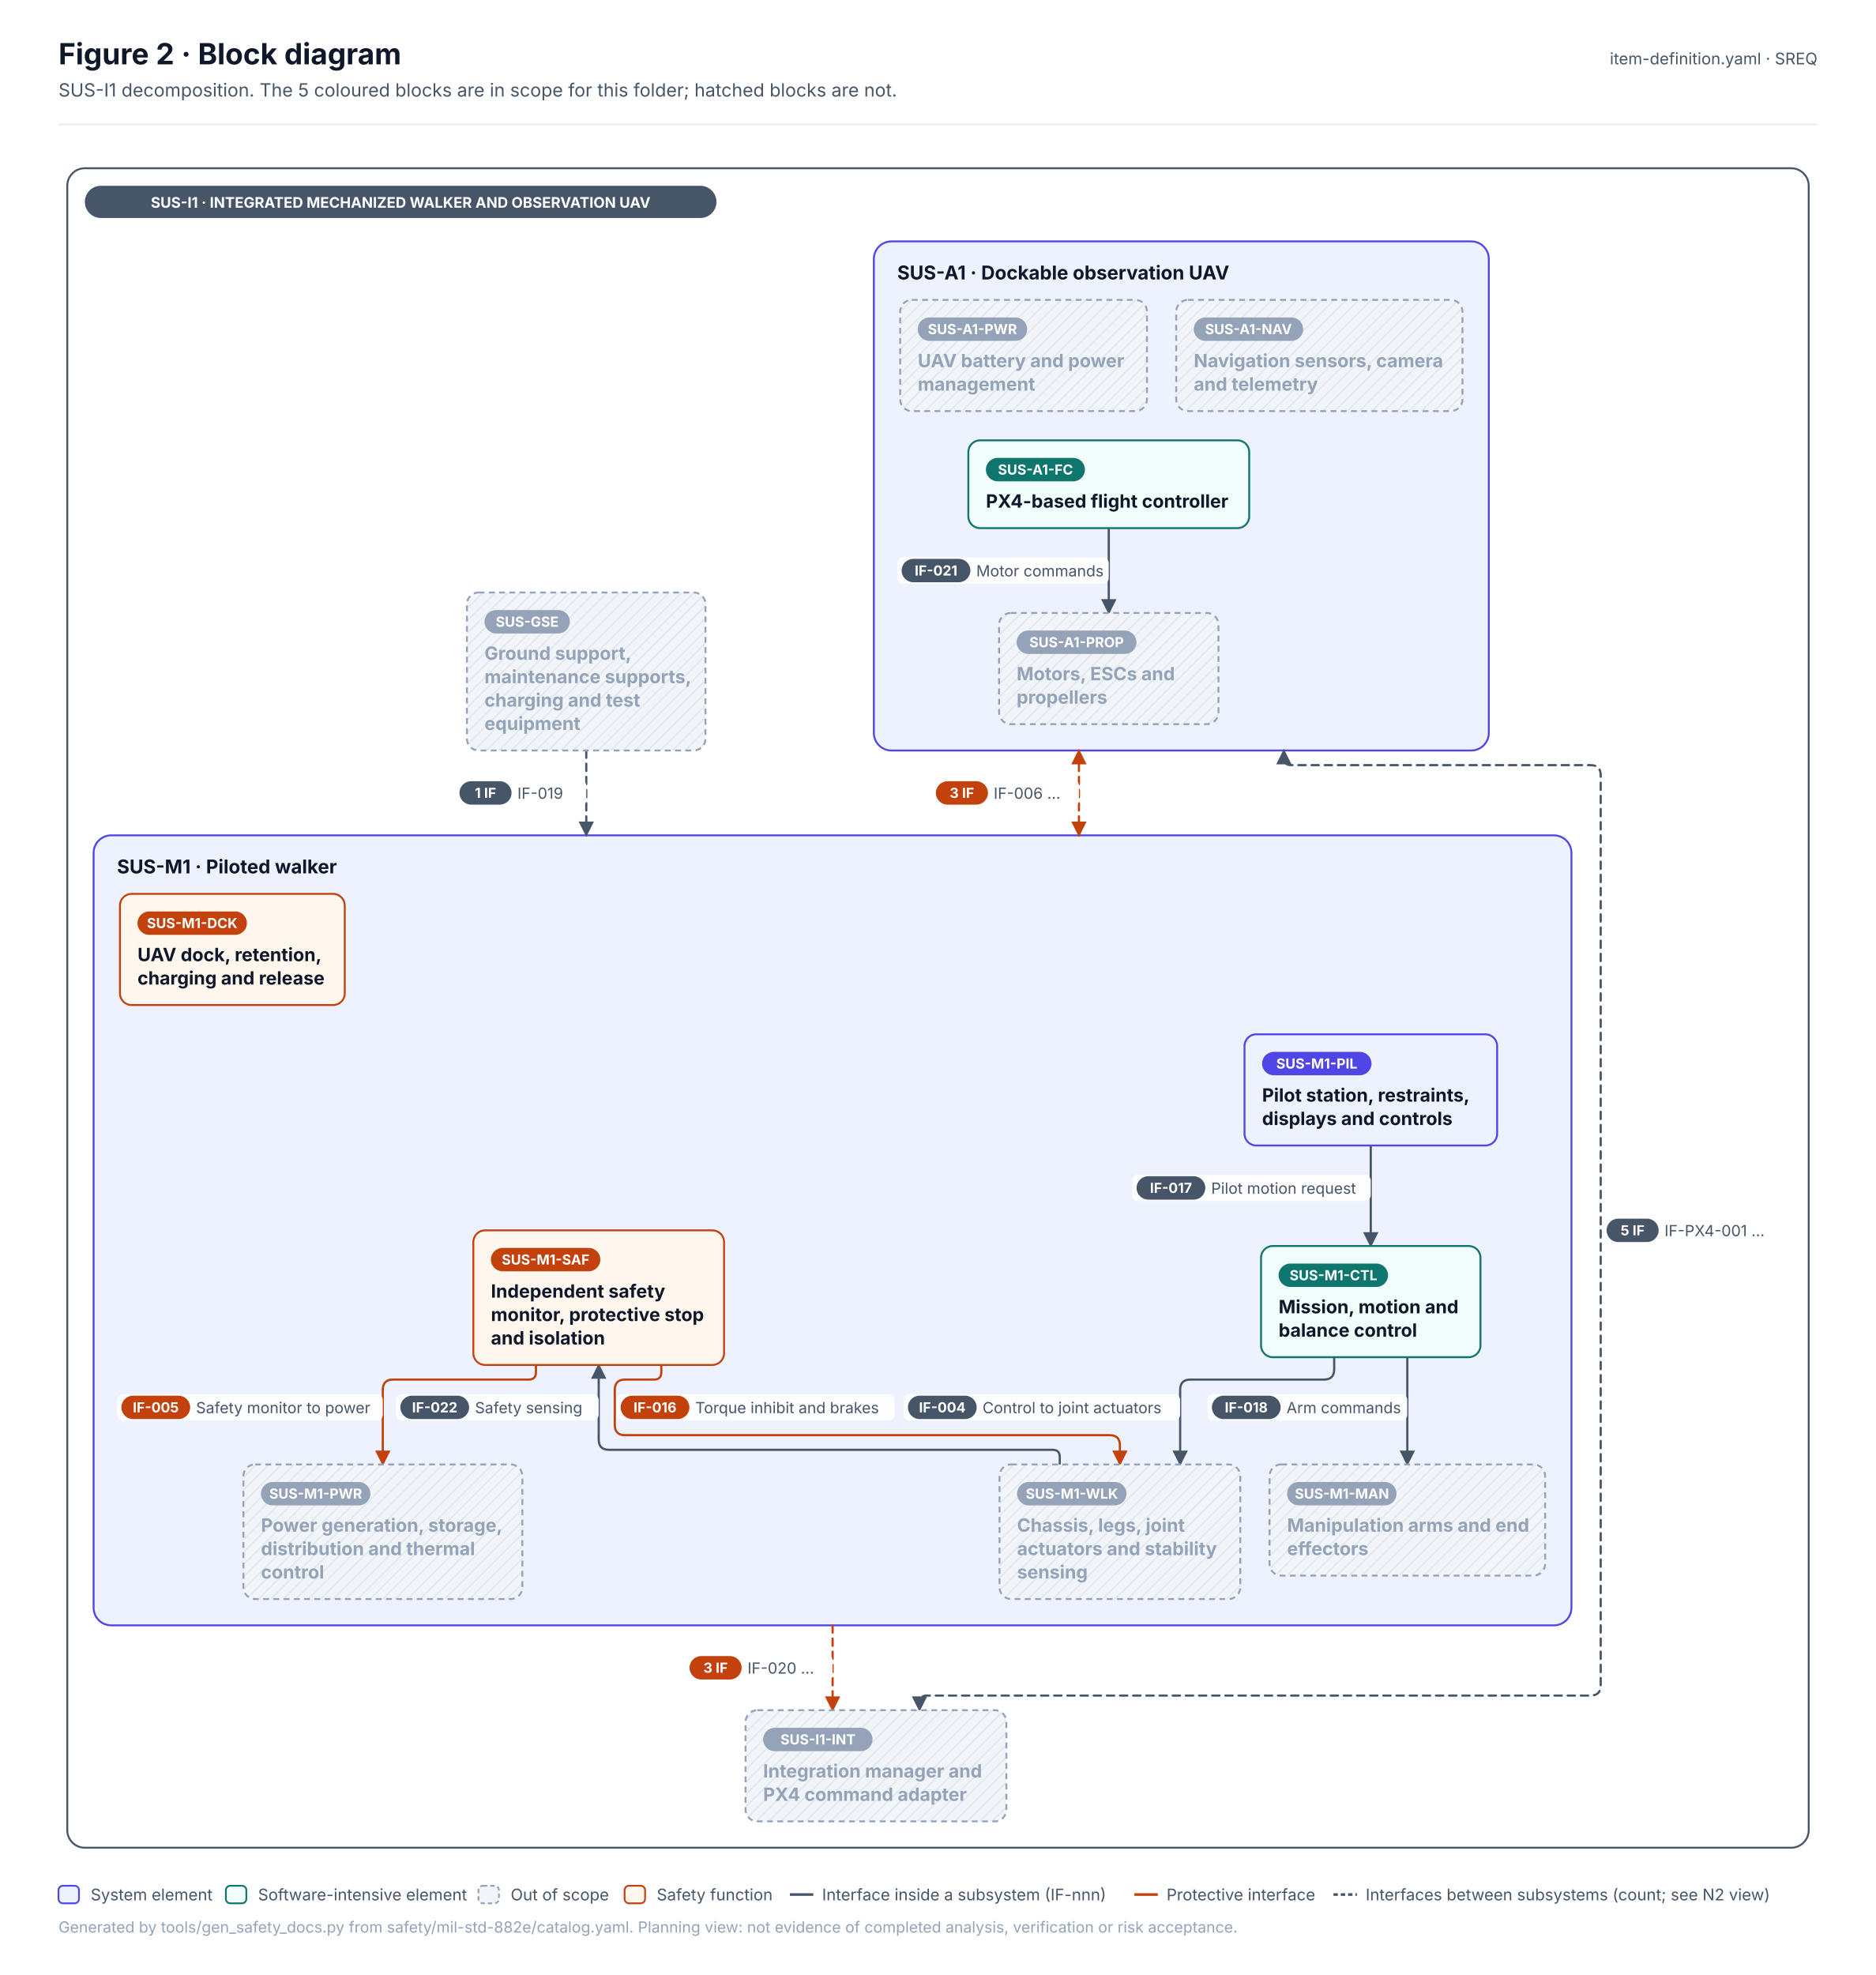
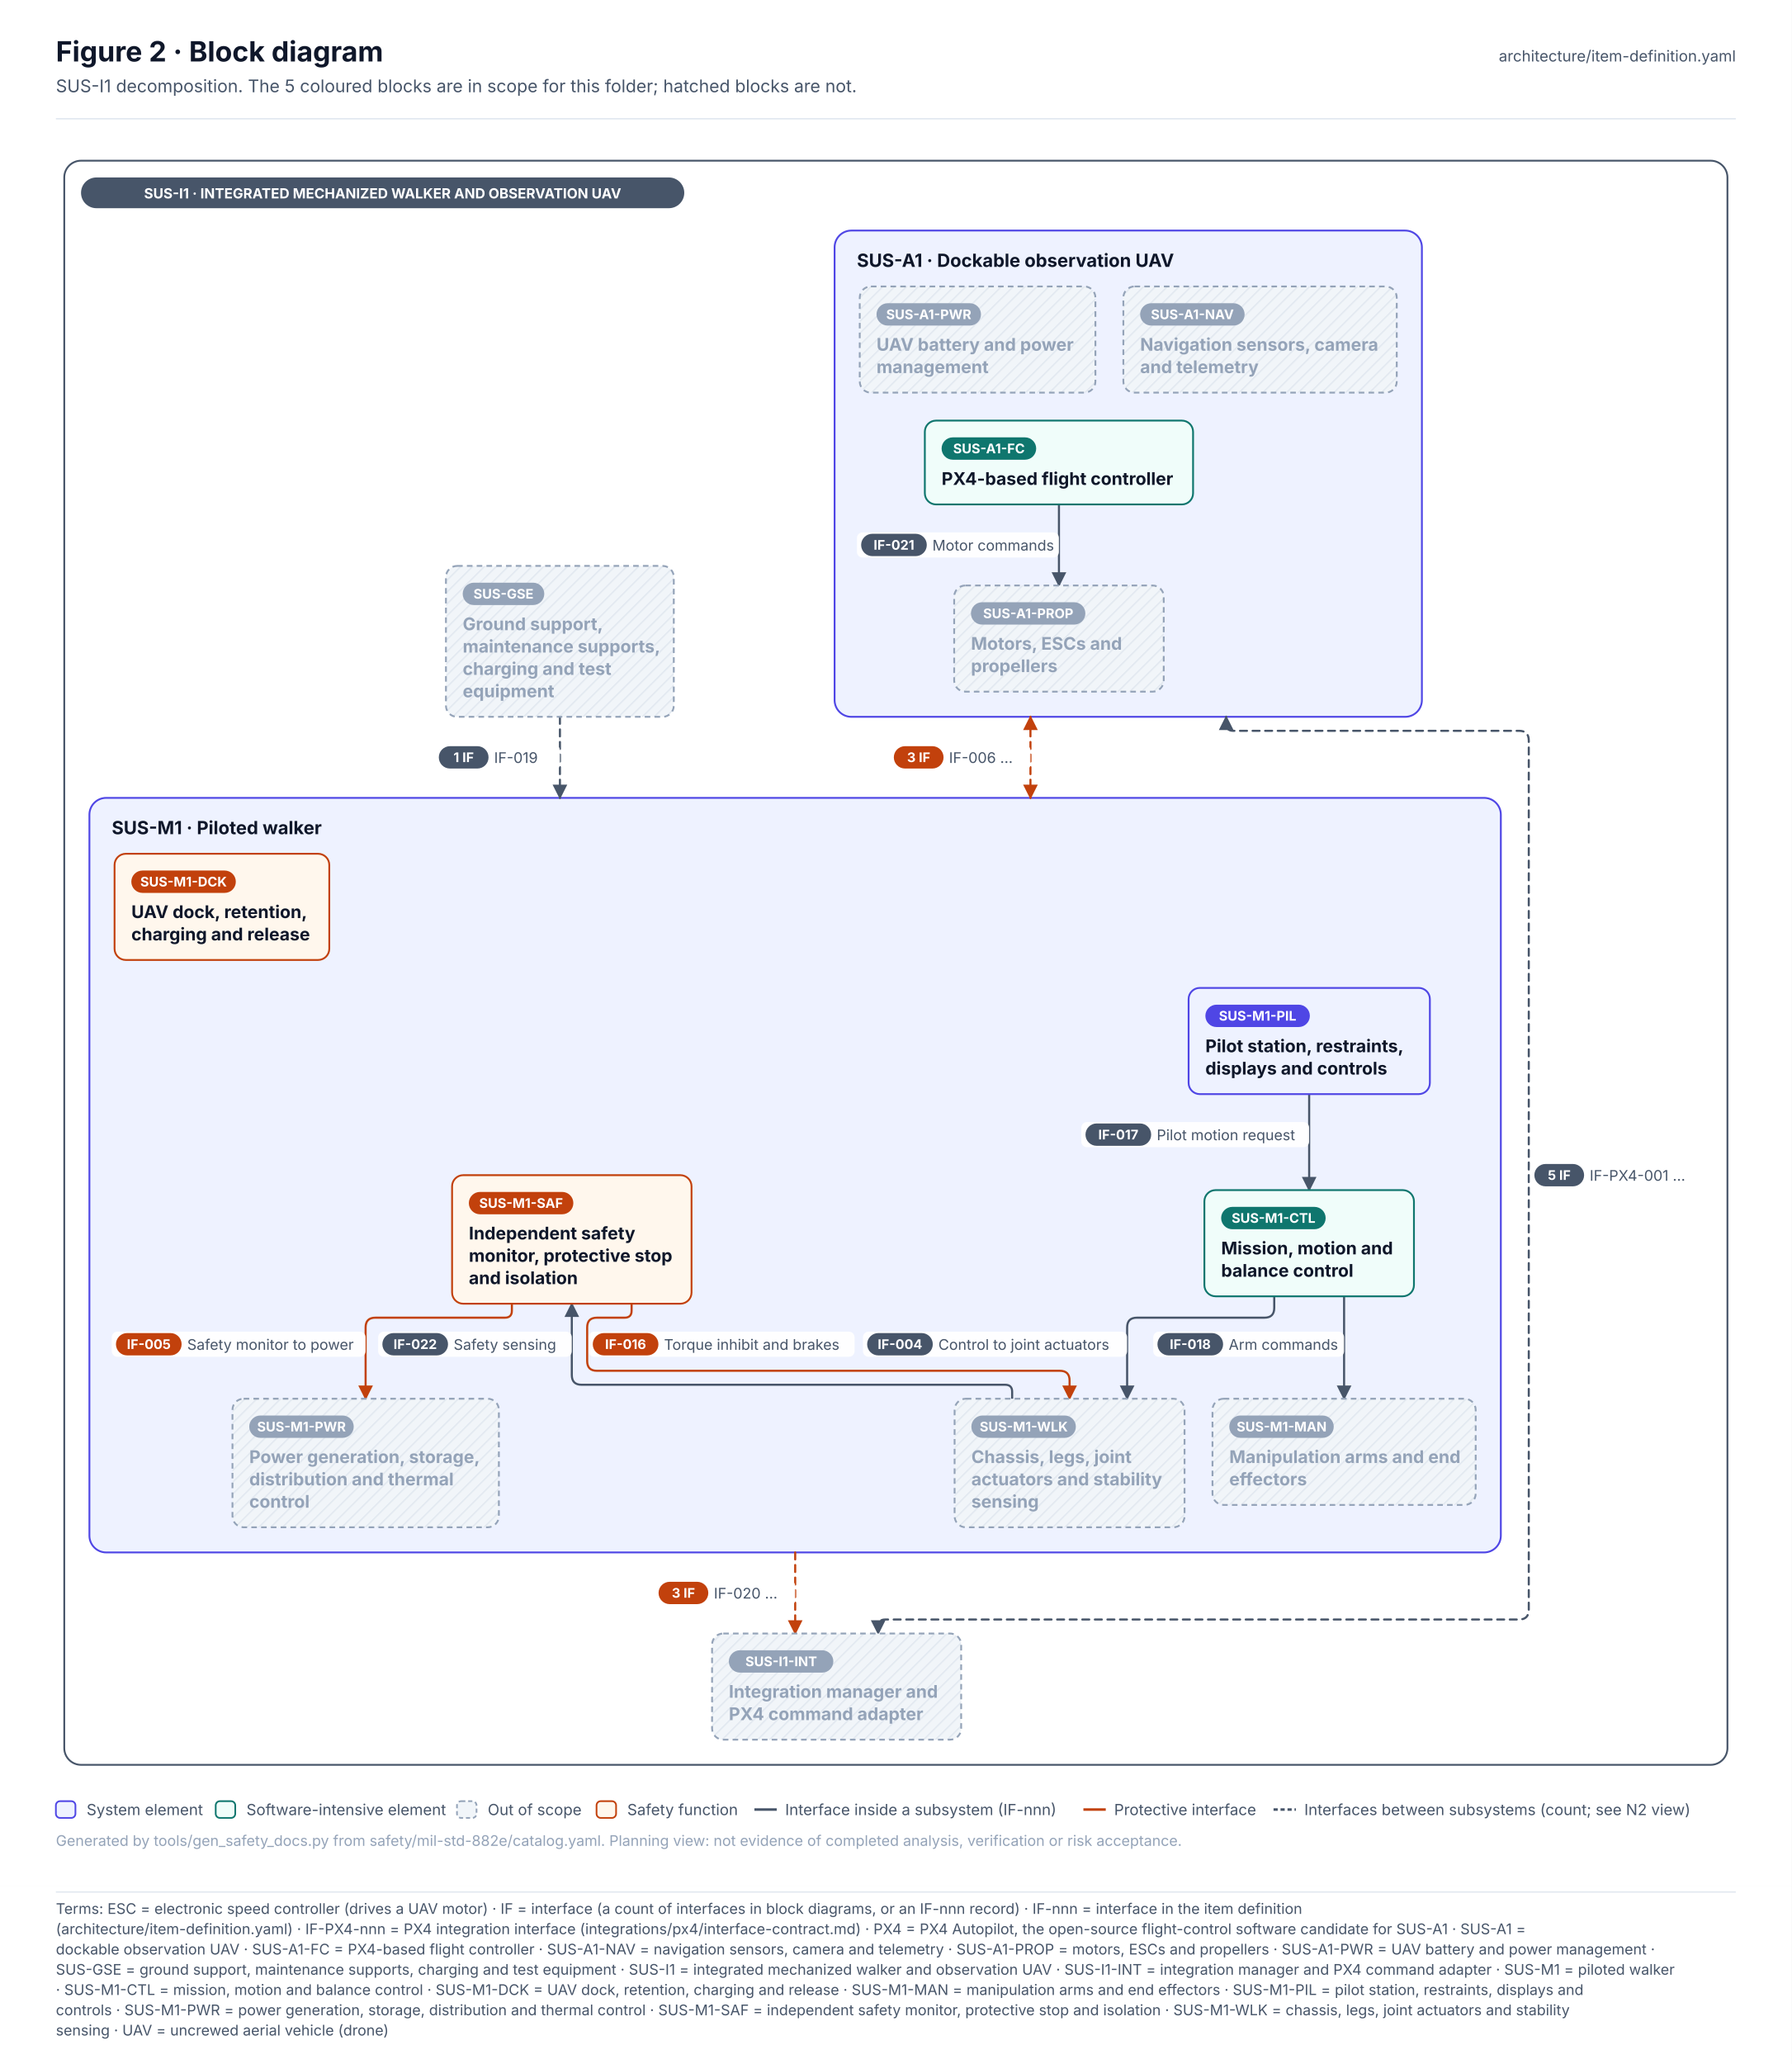
- <svg xmlns="http://www.w3.org/2000/svg" width="1282.5" height="1350" viewBox="0 0 1282.5 1350" font-family="Inter, 'Segoe UI', Helvetica, Arial, sans-serif" role="img">
+ <svg xmlns="http://www.w3.org/2000/svg" width="1282.5" height="1477.1" viewBox="0 0 1282.5 1477.1" font-family="Inter, 'Segoe UI', Helvetica, Arial, sans-serif" role="img">
  <defs>
    <pattern id="hatch" patternUnits="userSpaceOnUse" width="6" height="6" patternTransform="rotate(45)">
      <rect width="6" height="6" fill="#F1F5F9" />
      <line x1="0" y1="0" x2="0" y2="6" stroke="#E2E8F0" stroke-width="2" />
    </pattern>
    <marker id="arr-ink" viewBox="0 0 10 10" refX="9" refY="5" markerWidth="7" markerHeight="7" orient="auto-start-reverse">
      <path d="M0 0 L10 5 L0 10 z" fill="#475569" />
    </marker>
    <marker id="dia-ink" viewBox="0 0 16 10" refX="15" refY="5" markerWidth="12" markerHeight="8" orient="auto-start-reverse">
      <path d="M1 5 L8 1 L15 5 L8 9 z" fill="#475569" />
    </marker>
    <marker id="tri-ink" viewBox="0 0 12 12" refX="11" refY="6" markerWidth="10" markerHeight="10" orient="auto-start-reverse">
      <path d="M1 1 L11 6 L1 11 z" fill="#FFFFFF" stroke="#475569" stroke-width="1.2" />
    </marker>
    <marker id="arr-system" viewBox="0 0 10 10" refX="9" refY="5" markerWidth="7" markerHeight="7" orient="auto-start-reverse">
      <path d="M0 0 L10 5 L0 10 z" fill="#4F46E5" />
    </marker>
    <marker id="dia-system" viewBox="0 0 16 10" refX="15" refY="5" markerWidth="12" markerHeight="8" orient="auto-start-reverse">
      <path d="M1 5 L8 1 L15 5 L8 9 z" fill="#4F46E5" />
    </marker>
    <marker id="tri-system" viewBox="0 0 12 12" refX="11" refY="6" markerWidth="10" markerHeight="10" orient="auto-start-reverse">
      <path d="M1 1 L11 6 L1 11 z" fill="#FFFFFF" stroke="#4F46E5" stroke-width="1.2" />
    </marker>
    <marker id="arr-software" viewBox="0 0 10 10" refX="9" refY="5" markerWidth="7" markerHeight="7" orient="auto-start-reverse">
      <path d="M0 0 L10 5 L0 10 z" fill="#0F766E" />
    </marker>
    <marker id="dia-software" viewBox="0 0 16 10" refX="15" refY="5" markerWidth="12" markerHeight="8" orient="auto-start-reverse">
      <path d="M1 5 L8 1 L15 5 L8 9 z" fill="#0F766E" />
    </marker>
    <marker id="tri-software" viewBox="0 0 12 12" refX="11" refY="6" markerWidth="10" markerHeight="10" orient="auto-start-reverse">
      <path d="M1 1 L11 6 L1 11 z" fill="#FFFFFF" stroke="#0F766E" stroke-width="1.2" />
    </marker>
    <marker id="arr-safety" viewBox="0 0 10 10" refX="9" refY="5" markerWidth="7" markerHeight="7" orient="auto-start-reverse">
      <path d="M0 0 L10 5 L0 10 z" fill="#C2410C" />
    </marker>
    <marker id="dia-safety" viewBox="0 0 16 10" refX="15" refY="5" markerWidth="12" markerHeight="8" orient="auto-start-reverse">
      <path d="M1 5 L8 1 L15 5 L8 9 z" fill="#C2410C" />
    </marker>
    <marker id="tri-safety" viewBox="0 0 12 12" refX="11" refY="6" markerWidth="10" markerHeight="10" orient="auto-start-reverse">
      <path d="M1 1 L11 6 L1 11 z" fill="#FFFFFF" stroke="#C2410C" stroke-width="1.2" />
    </marker>
    <marker id="arr-interface" viewBox="0 0 10 10" refX="9" refY="5" markerWidth="7" markerHeight="7" orient="auto-start-reverse">
      <path d="M0 0 L10 5 L0 10 z" fill="#7C3AED" />
    </marker>
    <marker id="dia-interface" viewBox="0 0 16 10" refX="15" refY="5" markerWidth="12" markerHeight="8" orient="auto-start-reverse">
      <path d="M1 5 L8 1 L15 5 L8 9 z" fill="#7C3AED" />
    </marker>
    <marker id="tri-interface" viewBox="0 0 12 12" refX="11" refY="6" markerWidth="10" markerHeight="10" orient="auto-start-reverse">
      <path d="M1 1 L11 6 L1 11 z" fill="#FFFFFF" stroke="#7C3AED" stroke-width="1.2" />
    </marker>
    <marker id="arr-external" viewBox="0 0 10 10" refX="9" refY="5" markerWidth="7" markerHeight="7" orient="auto-start-reverse">
      <path d="M0 0 L10 5 L0 10 z" fill="#64748B" />
    </marker>
    <marker id="dia-external" viewBox="0 0 16 10" refX="15" refY="5" markerWidth="12" markerHeight="8" orient="auto-start-reverse">
      <path d="M1 5 L8 1 L15 5 L8 9 z" fill="#64748B" />
    </marker>
    <marker id="tri-external" viewBox="0 0 12 12" refX="11" refY="6" markerWidth="10" markerHeight="10" orient="auto-start-reverse">
      <path d="M1 1 L11 6 L1 11 z" fill="#FFFFFF" stroke="#64748B" stroke-width="1.2" />
    </marker>
    <marker id="arr-work" viewBox="0 0 10 10" refX="9" refY="5" markerWidth="7" markerHeight="7" orient="auto-start-reverse">
      <path d="M0 0 L10 5 L0 10 z" fill="#475569" />
    </marker>
    <marker id="dia-work" viewBox="0 0 16 10" refX="15" refY="5" markerWidth="12" markerHeight="8" orient="auto-start-reverse">
      <path d="M1 5 L8 1 L15 5 L8 9 z" fill="#475569" />
    </marker>
    <marker id="tri-work" viewBox="0 0 12 12" refX="11" refY="6" markerWidth="10" markerHeight="10" orient="auto-start-reverse">
      <path d="M1 1 L11 6 L1 11 z" fill="#FFFFFF" stroke="#475569" stroke-width="1.2" />
    </marker>
    <marker id="arr-muted" viewBox="0 0 10 10" refX="9" refY="5" markerWidth="7" markerHeight="7" orient="auto-start-reverse">
      <path d="M0 0 L10 5 L0 10 z" fill="#94A3B8" />
    </marker>
    <marker id="dia-muted" viewBox="0 0 16 10" refX="15" refY="5" markerWidth="12" markerHeight="8" orient="auto-start-reverse">
      <path d="M1 5 L8 1 L15 5 L8 9 z" fill="#94A3B8" />
    </marker>
    <marker id="tri-muted" viewBox="0 0 12 12" refX="11" refY="6" markerWidth="10" markerHeight="10" orient="auto-start-reverse">
      <path d="M1 1 L11 6 L1 11 z" fill="#FFFFFF" stroke="#94A3B8" stroke-width="1.2" />
    </marker>
    <marker id="arr-current" viewBox="0 0 10 10" refX="9" refY="5" markerWidth="7" markerHeight="7" orient="auto-start-reverse">
      <path d="M0 0 L10 5 L0 10 z" fill="#0F172A" />
    </marker>
    <marker id="dia-current" viewBox="0 0 16 10" refX="15" refY="5" markerWidth="12" markerHeight="8" orient="auto-start-reverse">
      <path d="M1 5 L8 1 L15 5 L8 9 z" fill="#0F172A" />
    </marker>
    <marker id="tri-current" viewBox="0 0 12 12" refX="11" refY="6" markerWidth="10" markerHeight="10" orient="auto-start-reverse">
      <path d="M1 1 L11 6 L1 11 z" fill="#FFFFFF" stroke="#0F172A" stroke-width="1.2" />
    </marker>
    <marker id="arr-ok" viewBox="0 0 10 10" refX="9" refY="5" markerWidth="7" markerHeight="7" orient="auto-start-reverse">
      <path d="M0 0 L10 5 L0 10 z" fill="#2E9E6A" />
    </marker>
    <marker id="dia-ok" viewBox="0 0 16 10" refX="15" refY="5" markerWidth="12" markerHeight="8" orient="auto-start-reverse">
      <path d="M1 5 L8 1 L15 5 L8 9 z" fill="#2E9E6A" />
    </marker>
    <marker id="tri-ok" viewBox="0 0 12 12" refX="11" refY="6" markerWidth="10" markerHeight="10" orient="auto-start-reverse">
      <path d="M1 1 L11 6 L1 11 z" fill="#FFFFFF" stroke="#2E9E6A" stroke-width="1.2" />
    </marker>
    <marker id="arr-amber" viewBox="0 0 10 10" refX="9" refY="5" markerWidth="7" markerHeight="7" orient="auto-start-reverse">
      <path d="M0 0 L10 5 L0 10 z" fill="#D97706" />
    </marker>
    <marker id="dia-amber" viewBox="0 0 16 10" refX="15" refY="5" markerWidth="12" markerHeight="8" orient="auto-start-reverse">
      <path d="M1 5 L8 1 L15 5 L8 9 z" fill="#D97706" />
    </marker>
    <marker id="tri-amber" viewBox="0 0 12 12" refX="11" refY="6" markerWidth="10" markerHeight="10" orient="auto-start-reverse">
      <path d="M1 1 L11 6 L1 11 z" fill="#FFFFFF" stroke="#D97706" stroke-width="1.2" />
    </marker>
    <marker id="arr-red" viewBox="0 0 10 10" refX="9" refY="5" markerWidth="7" markerHeight="7" orient="auto-start-reverse">
      <path d="M0 0 L10 5 L0 10 z" fill="#D2553F" />
    </marker>
    <marker id="dia-red" viewBox="0 0 16 10" refX="15" refY="5" markerWidth="12" markerHeight="8" orient="auto-start-reverse">
      <path d="M1 5 L8 1 L15 5 L8 9 z" fill="#D2553F" />
    </marker>
    <marker id="tri-red" viewBox="0 0 12 12" refX="11" refY="6" markerWidth="10" markerHeight="10" orient="auto-start-reverse">
      <path d="M1 1 L11 6 L1 11 z" fill="#FFFFFF" stroke="#D2553F" stroke-width="1.2" />
    </marker>
  </defs>
  <rect x="0" y="0" width="1282.5" height="1350" rx="0" fill="#FFFFFF" stroke="none" stroke-width="0" />
  <text x="40" y="44" font-size="20" fill="#0F172A" font-weight="700">Figure 2 · Block diagram</text>
  <text x="40" y="66" font-size="12.5" fill="#475569">SUS-I1 decomposition. The 5 coloured blocks are in scope for this folder; hatched blocks are not.</text>
-   <text x="1242.5" y="44" font-size="11" fill="#475569" text-anchor="end">item-definition.yaml · SREQ</text>
+   <text x="1242.5" y="44" font-size="11" fill="#475569" text-anchor="end">architecture/item-definition.yaml</text>
  <line x1="40" y1="85" x2="1242.5" y2="85" stroke="#E2E8F0" stroke-width="1" />
  <g transform="translate(40 109)">
    <rect x="6" y="6" width="1190.5" height="1148" rx="12" fill="#FFFFFF" stroke="#475569" stroke-width="1.3" />
    <rect x="24" y="462" width="1010.3" height="540" rx="12" fill="#EEF2FF" stroke="#4F46E5" stroke-width="1.3" />
    <rect x="557.4" y="56" width="420.4" height="348" rx="12" fill="#EEF2FF" stroke="#4F46E5" stroke-width="1.3" />
    <path d="M697.6 404 L697.6 462" stroke="#C2410C" stroke-width="1.5" fill="none" stroke-dasharray="5 4" stroke-linejoin="round" stroke-linecap="round" marker-end="url(#arr-safety)" marker-start="url(#arr-safety)" />
    <path d="M837.7 404 L837.7 409 Q837.7 414 842.7 414 L1047.3 414 Q1054.3 414 1054.3 421 L1054.3 1043 Q1054.3 1050 1047.3 1050 L593.6 1050 Q588.6 1050 588.6 1055 L588.6 1060" stroke="#475569" stroke-width="1.5" fill="none" stroke-dasharray="5 4" stroke-linejoin="round" stroke-linecap="round" marker-end="url(#arr-ink)" marker-start="url(#arr-ink)" />
    <path d="M529.2 1002 L529.2 1060" stroke="#C2410C" stroke-width="1.5" fill="none" stroke-dasharray="5 4" stroke-linejoin="round" stroke-linecap="round" marker-end="url(#arr-safety)" />
    <path d="M360.8 404 L360.8 462" stroke="#475569" stroke-width="1.5" fill="none" stroke-dasharray="5 4" stroke-linejoin="round" stroke-linecap="round" marker-end="url(#arr-ink)" />
    <path d="M872.1 818.7 L872.1 827 Q872.1 834 865.1 834 L773.8 834 Q766.8 834 766.8 841 L766.8 892" stroke="#475569" stroke-width="1.5" fill="none" stroke-linejoin="round" stroke-linecap="round" marker-end="url(#arr-ink)" />
    <path d="M326.4 824 L326.4 829 Q326.4 834 321.4 834 L228.7 834 Q221.7 834 221.7 841 L221.7 892" stroke="#C2410C" stroke-width="1.5" fill="none" stroke-linejoin="round" stroke-linecap="round" marker-end="url(#arr-safety)" />
    <path d="M412.1 824 L412.1 829 Q412.1 834 407.1 834 L387.3 834 Q380.3 834 380.3 841 L380.3 865 Q380.3 872 387.3 872 L718.6 872 Q725.6 872 725.6 879 L725.6 892" stroke="#C2410C" stroke-width="1.5" fill="none" stroke-linejoin="round" stroke-linecap="round" marker-end="url(#arr-safety)" />
    <path d="M897.1 674 L897.1 742.7" stroke="#475569" stroke-width="1.5" fill="none" stroke-linejoin="round" stroke-linecap="round" marker-end="url(#arr-ink)" />
    <path d="M922.1 818.7 L922.1 892" stroke="#475569" stroke-width="1.5" fill="none" stroke-linejoin="round" stroke-linecap="round" marker-end="url(#arr-ink)" />
    <path d="M684.5 892 L684.5 887 Q684.5 882 679.5 882 L376.3 882 Q369.3 882 369.3 875 L369.3 824" stroke="#475569" stroke-width="1.5" fill="none" stroke-linejoin="round" stroke-linecap="round" marker-end="url(#arr-ink)" />
    <path d="M718 252 L718 310" stroke="#475569" stroke-width="1.5" fill="none" stroke-linejoin="round" stroke-linecap="round" marker-end="url(#arr-ink)" />
    <rect x="18" y="18" width="431.8" height="22" rx="11" fill="#475569" stroke="none" stroke-width="0" />
    <text x="233.9" y="33" font-size="10" fill="#FFFFFF" font-weight="700" text-anchor="middle">SUS-I1 · INTEGRATED MECHANIZED WALKER AND OBSERVATION UAV</text>
    <text x="40" y="488" font-size="13" fill="#0F172A" font-weight="700">SUS-M1 · Piloted walker</text>
    <text x="573.4" y="82" font-size="13" fill="#0F172A" font-weight="700">SUS-A1 · Dockable observation UAV</text>
    <rect x="810.8" y="598" width="172.7" height="76" rx="8" fill="#EEF2FF" stroke="#4F46E5" stroke-width="1.3" />
    <rect x="822.8" y="610" width="74.8" height="16" rx="8.0" fill="#4F46E5" stroke="none" stroke-width="1" />
    <text x="860.2" y="621.4" font-size="9.5" fill="#FFFFFF" font-weight="700" text-anchor="middle">SUS-M1-PIL</text>
    <text x="822.8" y="644" font-size="12.5" fill="#0F172A" font-weight="700">Pilot station, restraints,</text>
    <text x="822.8" y="660" font-size="12.5" fill="#0F172A" font-weight="700">displays and controls</text>
    <rect x="822.1" y="742.7" width="150" height="76" rx="8" fill="#F0FDFA" stroke="#0F766E" stroke-width="1.3" />
    <rect x="834.1" y="754.7" width="74.8" height="16" rx="8.0" fill="#0F766E" stroke="none" stroke-width="1" />
    <text x="871.6" y="766.1" font-size="9.5" fill="#FFFFFF" font-weight="700" text-anchor="middle">SUS-M1-CTL</text>
    <text x="834.1" y="788.7" font-size="12.5" fill="#0F172A" font-weight="700">Mission, motion and</text>
    <text x="834.1" y="804.7" font-size="12.5" fill="#0F172A" font-weight="700">balance control</text>
    <rect x="643.3" y="892" width="164.6" height="92" rx="8" fill="url(#hatch)" stroke="#94A3B8" stroke-width="1.3" stroke-dasharray="4 3" />
    <rect x="655.3" y="904" width="74.8" height="16" rx="8.0" fill="#94A3B8" stroke="none" stroke-width="1" />
    <text x="692.8" y="915.4" font-size="9.5" fill="#FFFFFF" font-weight="700" text-anchor="middle">SUS-M1-WLK</text>
    <text x="655.3" y="938" font-size="12.5" fill="#94A3B8" font-weight="700">Chassis, legs, joint</text>
    <text x="655.3" y="954" font-size="12.5" fill="#94A3B8" font-weight="700">actuators and stability</text>
    <text x="655.3" y="970" font-size="12.5" fill="#94A3B8" font-weight="700">sensing</text>
    <rect x="827.9" y="892" width="188.4" height="76" rx="8" fill="url(#hatch)" stroke="#94A3B8" stroke-width="1.3" stroke-dasharray="4 3" />
    <rect x="839.9" y="904" width="74.8" height="16" rx="8.0" fill="#94A3B8" stroke="none" stroke-width="1" />
    <text x="877.4" y="915.4" font-size="9.5" fill="#FFFFFF" font-weight="700" text-anchor="middle">SUS-M1-MAN</text>
    <text x="839.9" y="938" font-size="12.5" fill="#94A3B8" font-weight="700">Manipulation arms and end</text>
    <text x="839.9" y="954" font-size="12.5" fill="#94A3B8" font-weight="700">effectors</text>
    <rect x="283.6" y="732" width="171.4" height="92" rx="8" fill="#FFF7ED" stroke="#C2410C" stroke-width="1.3" />
    <rect x="295.6" y="744" width="74.8" height="16" rx="8.0" fill="#C2410C" stroke="none" stroke-width="1" />
    <text x="333" y="755.4" font-size="9.5" fill="#FFFFFF" font-weight="700" text-anchor="middle">SUS-M1-SAF</text>
    <text x="295.6" y="778" font-size="12.5" fill="#0F172A" font-weight="700">Independent safety</text>
    <text x="295.6" y="794" font-size="12.5" fill="#0F172A" font-weight="700">monitor, protective stop</text>
    <text x="295.6" y="810" font-size="12.5" fill="#0F172A" font-weight="700">and isolation</text>
    <rect x="42" y="502" width="153.7" height="76" rx="8" fill="#FFF7ED" stroke="#C2410C" stroke-width="1.3" />
    <rect x="54" y="514" width="74.8" height="16" rx="8.0" fill="#C2410C" stroke="none" stroke-width="1" />
    <text x="91.4" y="525.4" font-size="9.5" fill="#FFFFFF" font-weight="700" text-anchor="middle">SUS-M1-DCK</text>
    <text x="54" y="548" font-size="12.5" fill="#0F172A" font-weight="700">UAV dock, retention,</text>
    <text x="54" y="564" font-size="12.5" fill="#0F172A" font-weight="700">charging and release</text>
    <rect x="126.4" y="892" width="190.7" height="92" rx="8" fill="url(#hatch)" stroke="#94A3B8" stroke-width="1.3" stroke-dasharray="4 3" />
    <rect x="138.4" y="904" width="74.8" height="16" rx="8.0" fill="#94A3B8" stroke="none" stroke-width="1" />
    <text x="175.8" y="915.4" font-size="9.5" fill="#FFFFFF" font-weight="700" text-anchor="middle">SUS-M1-PWR</text>
    <text x="138.4" y="938" font-size="12.5" fill="#94A3B8" font-weight="700">Power generation, storage,</text>
    <text x="138.4" y="954" font-size="12.5" fill="#94A3B8" font-weight="700">distribution and thermal</text>
    <text x="138.4" y="970" font-size="12.5" fill="#94A3B8" font-weight="700">control</text>
    <rect x="622" y="192" width="192" height="60" rx="8" fill="#F0FDFA" stroke="#0F766E" stroke-width="1.3" />
    <rect x="634" y="204" width="67.7" height="16" rx="8.0" fill="#0F766E" stroke="none" stroke-width="1" />
    <text x="667.9" y="215.4" font-size="9.5" fill="#FFFFFF" font-weight="700" text-anchor="middle">SUS-A1-FC</text>
    <text x="634" y="238" font-size="12.5" fill="#0F172A" font-weight="700">PX4-based flight controller</text>
    <rect x="764.1" y="96" width="195.7" height="76" rx="8" fill="url(#hatch)" stroke="#94A3B8" stroke-width="1.3" stroke-dasharray="4 3" />
    <rect x="776.1" y="108" width="74.8" height="16" rx="8.0" fill="#94A3B8" stroke="none" stroke-width="1" />
    <text x="813.5" y="119.4" font-size="9.5" fill="#FFFFFF" font-weight="700" text-anchor="middle">SUS-A1-NAV</text>
    <text x="776.1" y="142" font-size="12.5" fill="#94A3B8" font-weight="700">Navigation sensors, camera</text>
    <text x="776.1" y="158" font-size="12.5" fill="#94A3B8" font-weight="700">and telemetry</text>
    <rect x="575.4" y="96" width="168.7" height="76" rx="8" fill="url(#hatch)" stroke="#94A3B8" stroke-width="1.3" stroke-dasharray="4 3" />
    <rect x="587.4" y="108" width="74.8" height="16" rx="8.0" fill="#94A3B8" stroke="none" stroke-width="1" />
    <text x="624.8" y="119.4" font-size="9.5" fill="#FFFFFF" font-weight="700" text-anchor="middle">SUS-A1-PWR</text>
    <text x="587.4" y="142" font-size="12.5" fill="#94A3B8" font-weight="700">UAV battery and power</text>
    <text x="587.4" y="158" font-size="12.5" fill="#94A3B8" font-weight="700">management</text>
    <rect x="643" y="310" width="150" height="76" rx="8" fill="url(#hatch)" stroke="#94A3B8" stroke-width="1.3" stroke-dasharray="4 3" />
    <rect x="655" y="322" width="81.9" height="16" rx="8.0" fill="#94A3B8" stroke="none" stroke-width="1" />
    <text x="696" y="333.4" font-size="9.5" fill="#FFFFFF" font-weight="700" text-anchor="middle">SUS-A1-PROP</text>
    <text x="655" y="356" font-size="12.5" fill="#94A3B8" font-weight="700">Motors, ESCs and</text>
    <text x="655" y="372" font-size="12.5" fill="#94A3B8" font-weight="700">propellers</text>
    <rect x="469.7" y="1060" width="178.3" height="76" rx="8" fill="url(#hatch)" stroke="#94A3B8" stroke-width="1.3" stroke-dasharray="4 3" />
    <rect x="481.7" y="1072" width="74.8" height="16" rx="8.0" fill="#94A3B8" stroke="none" stroke-width="1" />
    <text x="519.2" y="1083.4" font-size="9.5" fill="#FFFFFF" font-weight="700" text-anchor="middle">SUS-I1-INT</text>
    <text x="481.7" y="1106" font-size="12.5" fill="#94A3B8" font-weight="700">Integration manager and</text>
    <text x="481.7" y="1122" font-size="12.5" fill="#94A3B8" font-weight="700">PX4 command adapter</text>
    <rect x="279.2" y="296" width="163.1" height="108" rx="8" fill="url(#hatch)" stroke="#94A3B8" stroke-width="1.3" stroke-dasharray="4 3" />
    <rect x="291.2" y="308" width="58.4" height="16" rx="8.0" fill="#94A3B8" stroke="none" stroke-width="1" />
    <text x="320.4" y="319.4" font-size="9.5" fill="#FFFFFF" font-weight="700" text-anchor="middle">SUS-GSE</text>
    <text x="291.2" y="342" font-size="12.5" fill="#94A3B8" font-weight="700">Ground support,</text>
    <text x="291.2" y="358" font-size="12.5" fill="#94A3B8" font-weight="700">maintenance supports,</text>
    <text x="291.2" y="374" font-size="12.5" fill="#94A3B8" font-weight="700">charging and test</text>
    <text x="291.2" y="390" font-size="12.5" fill="#94A3B8" font-weight="700">equipment</text>
    <rect x="596.8" y="424" width="100.8" height="18" rx="4" fill="#FFFFFF" stroke="none" stroke-width="0" opacity="0.92" />
    <rect x="599.8" y="425" width="35.6" height="16" rx="8.0" fill="#C2410C" stroke="none" stroke-width="1" />
    <text x="617.6" y="436.4" font-size="9.5" fill="#FFFFFF" font-weight="700" text-anchor="middle">3 IF</text>
    <text x="639.3" y="437" font-size="10.5" fill="#475569">IF-006 …</text>
    <rect x="1055.3" y="723" width="125.2" height="18" rx="4" fill="#FFFFFF" stroke="none" stroke-width="0" opacity="0.92" />
    <rect x="1058.3" y="724" width="35.6" height="16" rx="8.0" fill="#475569" stroke="none" stroke-width="1" />
    <text x="1076.1" y="735.4" font-size="9.5" fill="#FFFFFF" font-weight="700" text-anchor="middle">5 IF</text>
    <text x="1097.9" y="736" font-size="10.5" fill="#475569">IF-PX4-001 …</text>
    <rect x="428.4" y="1022" width="100.8" height="18" rx="4" fill="#FFFFFF" stroke="none" stroke-width="0" opacity="0.92" />
    <rect x="431.4" y="1023" width="35.6" height="16" rx="8.0" fill="#C2410C" stroke="none" stroke-width="1" />
    <text x="449.2" y="1034.4" font-size="9.5" fill="#FFFFFF" font-weight="700" text-anchor="middle">3 IF</text>
    <text x="471" y="1035" font-size="10.5" fill="#475569">IF-020 …</text>
    <rect x="271.1" y="424" width="89.7" height="18" rx="4" fill="#FFFFFF" stroke="none" stroke-width="0" opacity="0.92" />
    <rect x="274.1" y="425" width="35.6" height="16" rx="8.0" fill="#475569" stroke="none" stroke-width="1" />
    <text x="291.9" y="436.4" font-size="9.5" fill="#FFFFFF" font-weight="700" text-anchor="middle">1 IF</text>
    <text x="313.7" y="437" font-size="10.5" fill="#475569">IF-019</text>
    <rect x="577.7" y="844" width="189.1" height="18" rx="4" fill="#FFFFFF" stroke="none" stroke-width="0" opacity="0.92" />
    <rect x="580.7" y="845" width="47" height="16" rx="8.0" fill="#475569" stroke="none" stroke-width="1" />
    <text x="604.2" y="856.4" font-size="9.5" fill="#FFFFFF" font-weight="700" text-anchor="middle">IF-004</text>
    <text x="631.7" y="857" font-size="10.5" fill="#475569">Control to joint actuators</text>
    <rect x="40" y="844" width="181.7" height="18" rx="4" fill="#FFFFFF" stroke="none" stroke-width="0" opacity="0.92" />
    <rect x="43" y="845" width="47" height="16" rx="8.0" fill="#C2410C" stroke="none" stroke-width="1" />
    <text x="66.5" y="856.4" font-size="9.5" fill="#FFFFFF" font-weight="700" text-anchor="middle">IF-005</text>
    <text x="94" y="857" font-size="10.5" fill="#475569">Safety monitor to power</text>
    <rect x="381.3" y="844" width="190.4" height="18" rx="4" fill="#FFFFFF" stroke="none" stroke-width="0" opacity="0.92" />
    <rect x="384.3" y="845" width="47" height="16" rx="8.0" fill="#C2410C" stroke="none" stroke-width="1" />
    <text x="407.8" y="856.4" font-size="9.5" fill="#FFFFFF" font-weight="700" text-anchor="middle">IF-016</text>
    <text x="435.3" y="857" font-size="10.5" fill="#475569">Torque inhibit and brakes</text>
    <rect x="734" y="694" width="163.1" height="18" rx="4" fill="#FFFFFF" stroke="none" stroke-width="0" opacity="0.92" />
    <rect x="737" y="695" width="47" height="16" rx="8.0" fill="#475569" stroke="none" stroke-width="1" />
    <text x="760.5" y="706.4" font-size="9.5" fill="#FFFFFF" font-weight="700" text-anchor="middle">IF-017</text>
    <text x="788" y="707" font-size="10.5" fill="#475569">Pilot motion request</text>
    <rect x="785.5" y="844" width="136.6" height="18" rx="4" fill="#FFFFFF" stroke="none" stroke-width="0" opacity="0.92" />
    <rect x="788.5" y="845" width="47" height="16" rx="8.0" fill="#475569" stroke="none" stroke-width="1" />
    <text x="812" y="856.4" font-size="9.5" fill="#FFFFFF" font-weight="700" text-anchor="middle">IF-018</text>
    <text x="839.5" y="857" font-size="10.5" fill="#475569">Arm commands</text>
    <rect x="230.7" y="844" width="138.6" height="18" rx="4" fill="#FFFFFF" stroke="none" stroke-width="0" opacity="0.92" />
    <rect x="233.7" y="845" width="47" height="16" rx="8.0" fill="#475569" stroke="none" stroke-width="1" />
    <text x="257.2" y="856.4" font-size="9.5" fill="#FFFFFF" font-weight="700" text-anchor="middle">IF-022</text>
    <text x="284.7" y="857" font-size="10.5" fill="#475569">Safety sensing</text>
    <rect x="573.4" y="272" width="144.6" height="18" rx="4" fill="#FFFFFF" stroke="none" stroke-width="0" opacity="0.92" />
    <rect x="576.4" y="273" width="47" height="16" rx="8.0" fill="#475569" stroke="none" stroke-width="1" />
    <text x="599.9" y="284.4" font-size="9.5" fill="#FFFFFF" font-weight="700" text-anchor="middle">IF-021</text>
    <text x="627.4" y="285" font-size="10.5" fill="#475569">Motor commands</text>
  </g>
  <rect x="40" y="1289" width="14" height="12" rx="3" fill="#EEF2FF" stroke="#4F46E5" stroke-width="1.2" />
  <text x="62" y="1299" font-size="11" fill="#475569">System element</text>
  <rect x="154.4" y="1289" width="14" height="12" rx="3" fill="#F0FDFA" stroke="#0F766E" stroke-width="1.2" />
  <text x="176.4" y="1299" font-size="11" fill="#475569">Software-intensive element</text>
  <rect x="327.1" y="1289" width="14" height="12" rx="3" fill="#F1F5F9" stroke="#94A3B8" stroke-width="1.2" stroke-dasharray="3 2" />
  <text x="349.1" y="1299" font-size="11" fill="#475569">Out of scope</text>
  <rect x="427" y="1289" width="14" height="12" rx="3" fill="#FFF7ED" stroke="#C2410C" stroke-width="1.2" />
  <text x="449" y="1299" font-size="11" fill="#475569">Safety function</text>
  <line x1="540" y1="1295" x2="556" y2="1295" stroke="#475569" stroke-width="1.8" />
  <text x="562" y="1299" font-size="11" fill="#475569">Interface inside a subsystem (IF-nnn)</text>
  <line x1="775.5" y1="1295" x2="791.5" y2="1295" stroke="#C2410C" stroke-width="1.8" />
  <text x="797.5" y="1299" font-size="11" fill="#475569">Protective interface</text>
  <line x1="911.6" y1="1295" x2="927.6" y2="1295" stroke="#475569" stroke-width="1.8" stroke-dasharray="3 2" />
  <text x="933.6" y="1299" font-size="11" fill="#475569">Interfaces between subsystems (count; see N2 view)</text>
  <text x="40" y="1321" font-size="10.5" fill="#94A3B8">Generated by tools/gen_safety_docs.py from safety/mil-std-882e/catalog.yaml. Planning view: not evidence of completed analysis, verification or risk acceptance.</text>
+   <g class="terms" data-base-h="1350">
+     <rect x="0" y="1350" width="1282.5" height="127.1" fill="#FFFFFF" />
+     <line x1="40" y1="1354" x2="1242.5" y2="1354" stroke="#E2E8F0" stroke-width="1" />
+     <text x="40" y="1369.7" font-size="10.5" fill="#475569" font-family="Inter, 'Segoe UI', Helvetica, Arial, sans-serif">Terms: ESC = electronic speed controller (drives a UAV motor) · IF = interface (a count of interfaces in block diagrams, or an IF-nnn record) · IF-nnn = interface in the item definition</text>
+     <text x="40" y="1384.2" font-size="10.5" fill="#475569" font-family="Inter, 'Segoe UI', Helvetica, Arial, sans-serif">(architecture/item-definition.yaml) · IF-PX4-nnn = PX4 integration interface (integrations/px4/interface-contract.md) · PX4 = PX4 Autopilot, the open-source flight-control software candidate for SUS-A1 · SUS-A1 =</text>
+     <text x="40" y="1398.7" font-size="10.5" fill="#475569" font-family="Inter, 'Segoe UI', Helvetica, Arial, sans-serif">dockable observation UAV · SUS-A1-FC = PX4-based flight controller · SUS-A1-NAV = navigation sensors, camera and telemetry · SUS-A1-PROP = motors, ESCs and propellers · SUS-A1-PWR = UAV battery and power management ·</text>
+     <text x="40" y="1413.2" font-size="10.5" fill="#475569" font-family="Inter, 'Segoe UI', Helvetica, Arial, sans-serif">SUS-GSE = ground support, maintenance supports, charging and test equipment · SUS-I1 = integrated mechanized walker and observation UAV · SUS-I1-INT = integration manager and PX4 command adapter · SUS-M1 = piloted walker</text>
+     <text x="40" y="1427.7" font-size="10.5" fill="#475569" font-family="Inter, 'Segoe UI', Helvetica, Arial, sans-serif">· SUS-M1-CTL = mission, motion and balance control · SUS-M1-DCK = UAV dock, retention, charging and release · SUS-M1-MAN = manipulation arms and end effectors · SUS-M1-PIL = pilot station, restraints, displays and</text>
+     <text x="40" y="1442.2" font-size="10.5" fill="#475569" font-family="Inter, 'Segoe UI', Helvetica, Arial, sans-serif">controls · SUS-M1-PWR = power generation, storage, distribution and thermal control · SUS-M1-SAF = independent safety monitor, protective stop and isolation · SUS-M1-WLK = chassis, legs, joint actuators and stability</text>
+     <text x="40" y="1456.7" font-size="10.5" fill="#475569" font-family="Inter, 'Segoe UI', Helvetica, Arial, sans-serif">sensing · UAV = uncrewed aerial vehicle (drone)</text>
+   </g>
</svg>
